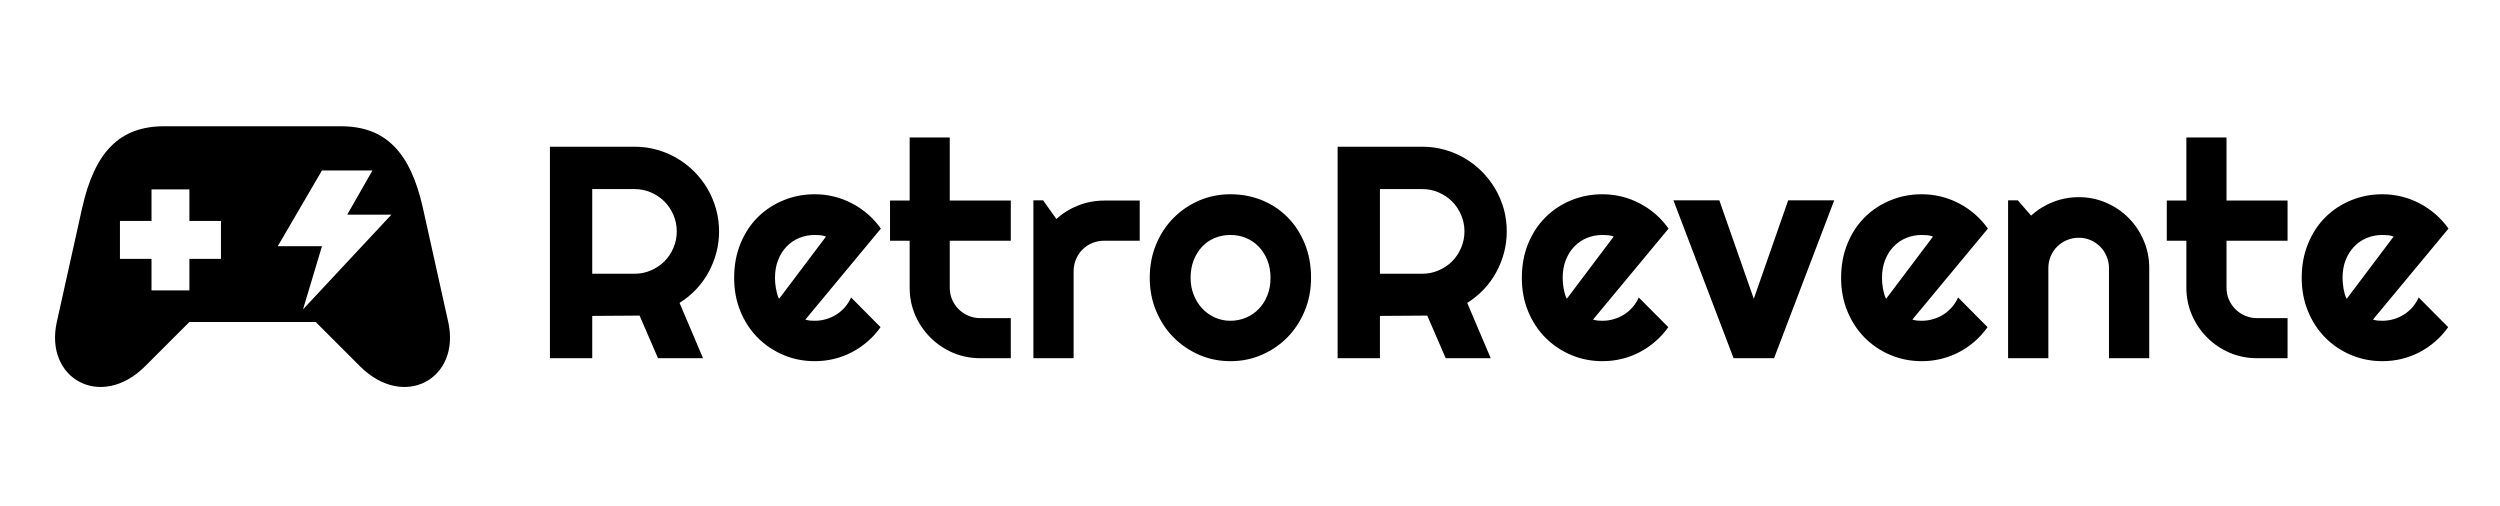
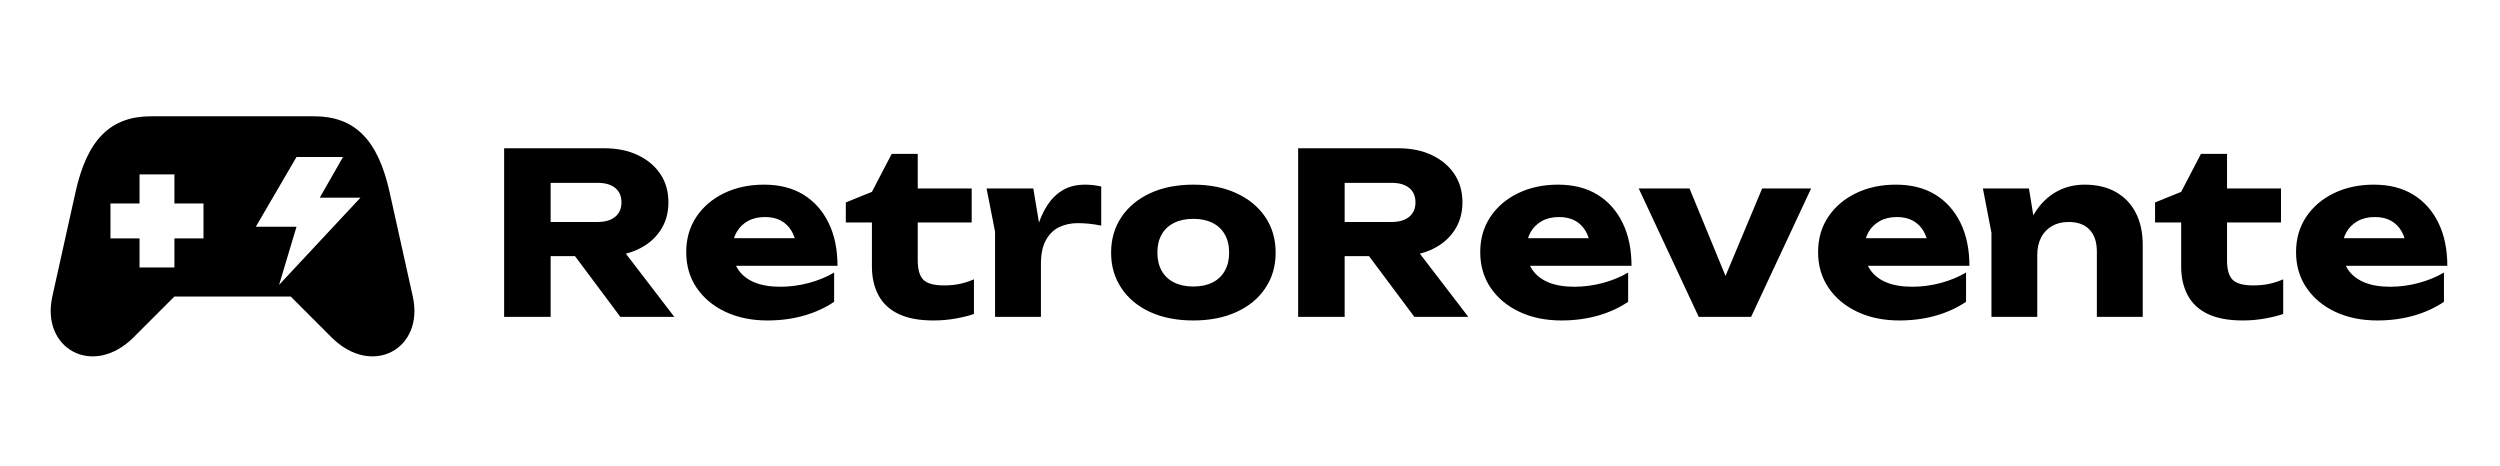
- <svg xmlns="http://www.w3.org/2000/svg" width="396" height="80" viewBox="0 0 396 80">
+ <svg xmlns="http://www.w3.org/2000/svg" width="430" height="80" viewBox="0 0 430 80">
  <path fill="#000000" fill-rule="evenodd" d="M 26 20 L 54 20 C 61 20 65 24 67 33 L 71 51 C 73 60 64 65 57 58 L 50 51 L 30 51 L 23 58 C 16 65 7 60 9 51 L 13 33 C 15 24 19 20 26 20 Z M 24 30 L 30 30 L 30 35 L 35 35 L 35 41 L 30 41 L 30 46 L 24 46 L 24 41 L 19 41 L 19 35 L 24 35 Z M 51 27 L 59 27 L 55 34 L 62 34 L 48 49 L 51 39 L 44 39 Z" />
-   <path fill="#000000" d="M93.81 29.95V43.36H100.52Q101.89 43.36 103.11 42.83Q104.32 42.31 105.24 41.4Q106.15 40.49 106.67 39.26Q107.2 38.03 107.2 36.65Q107.2 35.28 106.67 34.05Q106.15 32.82 105.24 31.91Q104.32 31 103.11 30.48Q101.89 29.95 100.52 29.95ZM93.81 56.74H87.11V23.24H100.52Q102.36 23.24 104.07 23.72Q105.77 24.2 107.26 25.08Q108.74 25.95 109.97 27.18Q111.19 28.41 112.07 29.9Q112.94 31.4 113.42 33.1Q113.9 34.81 113.9 36.65Q113.9 38.38 113.47 40.02Q113.04 41.65 112.23 43.13Q111.43 44.6 110.26 45.84Q109.09 47.07 107.64 47.98L111.36 56.74H104.23L101.31 49.99L93.81 50.04ZM127.57 50.62Q127.94 50.74 128.32 50.78Q128.69 50.81 129.06 50.81Q130 50.81 130.86 50.55Q131.73 50.3 132.49 49.82Q133.25 49.34 133.84 48.65Q134.44 47.96 134.81 47.12L139.48 51.82Q138.6 53.08 137.44 54.08Q136.28 55.09 134.94 55.79Q133.6 56.49 132.11 56.85Q130.63 57.21 129.06 57.21Q126.42 57.21 124.1 56.23Q121.78 55.25 120.03 53.5Q118.29 51.75 117.29 49.33Q116.29 46.91 116.29 44.01Q116.29 41.05 117.29 38.59Q118.29 36.14 120.03 34.41Q121.78 32.68 124.1 31.73Q126.42 30.77 129.06 30.77Q130.63 30.77 132.12 31.14Q133.62 31.51 134.96 32.22Q136.31 32.92 137.47 33.93Q138.64 34.95 139.53 36.21ZM130.84 37.47Q130.4 37.31 129.96 37.26Q129.53 37.22 129.06 37.22Q127.76 37.22 126.6 37.69Q125.44 38.17 124.59 39.06Q123.74 39.95 123.25 41.2Q122.76 42.45 122.76 44.01Q122.76 44.36 122.79 44.81Q122.83 45.25 122.91 45.71Q122.99 46.16 123.11 46.58Q123.22 47 123.41 47.33ZM155.28 56.74Q152.96 56.74 150.93 55.87Q148.9 54.99 147.37 53.46Q145.84 51.93 144.96 49.9Q144.09 47.87 144.09 45.55V38.13H140.98V31.77H144.09V21.77H150.44V31.77H160.11V38.13H150.44V45.55Q150.44 46.56 150.81 47.44Q151.19 48.31 151.84 48.97Q152.5 49.62 153.38 50.01Q154.27 50.39 155.28 50.39H160.11V56.74ZM170.06 56.74H163.69V31.73H165.23L167.33 34.69Q168.87 33.29 170.83 32.53Q172.8 31.77 174.9 31.77H180.53V38.13H174.9Q173.89 38.13 173.01 38.5Q172.12 38.87 171.46 39.53Q170.81 40.18 170.44 41.07Q170.06 41.96 170.06 42.96ZM207.67 44.01Q207.67 46.82 206.67 49.23Q205.67 51.65 203.94 53.42Q202.21 55.18 199.88 56.2Q197.56 57.21 194.9 57.21Q192.26 57.21 189.93 56.2Q187.61 55.18 185.87 53.42Q184.13 51.65 183.12 49.23Q182.12 46.82 182.12 44.01Q182.12 41.16 183.12 38.73Q184.13 36.3 185.87 34.54Q187.61 32.78 189.93 31.77Q192.26 30.77 194.9 30.77Q197.56 30.77 199.88 31.71Q202.21 32.66 203.94 34.4Q205.67 36.14 206.67 38.58Q207.67 41.02 207.67 44.01ZM201.25 44.01Q201.25 42.47 200.75 41.22Q200.25 39.97 199.38 39.07Q198.52 38.17 197.36 37.69Q196.2 37.22 194.9 37.22Q193.59 37.22 192.43 37.69Q191.27 38.17 190.42 39.07Q189.57 39.97 189.08 41.22Q188.59 42.47 188.59 44.01Q188.59 45.46 189.08 46.7Q189.57 47.94 190.42 48.85Q191.27 49.76 192.43 50.29Q193.59 50.81 194.9 50.81Q196.2 50.81 197.36 50.32Q198.52 49.83 199.38 48.94Q200.25 48.05 200.75 46.79Q201.25 45.53 201.25 44.01ZM218.58 29.95V43.36H225.29Q226.67 43.36 227.88 42.83Q229.1 42.31 230.01 41.4Q230.92 40.49 231.44 39.26Q231.97 38.03 231.97 36.65Q231.97 35.28 231.44 34.05Q230.92 32.82 230.01 31.91Q229.1 31 227.88 30.48Q226.67 29.95 225.29 29.95ZM218.58 56.74H211.88V23.24H225.29Q227.13 23.24 228.84 23.72Q230.54 24.2 232.03 25.08Q233.51 25.95 234.74 27.18Q235.96 28.41 236.84 29.9Q237.72 31.4 238.2 33.1Q238.67 34.81 238.67 36.65Q238.67 38.38 238.24 40.02Q237.81 41.65 237 43.13Q236.2 44.6 235.03 45.84Q233.86 47.07 232.41 47.98L236.13 56.74H229L226.08 49.99L218.58 50.04ZM252.34 50.62Q252.71 50.74 253.09 50.78Q253.46 50.81 253.84 50.81Q254.77 50.81 255.63 50.55Q256.5 50.3 257.26 49.82Q258.02 49.34 258.61 48.65Q259.21 47.96 259.58 47.12L264.26 51.82Q263.37 53.08 262.21 54.08Q261.05 55.09 259.71 55.79Q258.37 56.49 256.88 56.85Q255.4 57.21 253.84 57.21Q251.2 57.21 248.87 56.23Q246.55 55.25 244.81 53.5Q243.07 51.75 242.06 49.33Q241.06 46.91 241.06 44.01Q241.06 41.05 242.06 38.59Q243.07 36.14 244.81 34.41Q246.55 32.68 248.87 31.73Q251.2 30.77 253.84 30.77Q255.4 30.77 256.9 31.14Q258.39 31.51 259.73 32.22Q261.08 32.92 262.25 33.93Q263.41 34.95 264.3 36.21ZM255.61 37.47Q255.17 37.31 254.74 37.26Q254.3 37.22 253.84 37.22Q252.53 37.22 251.37 37.69Q250.22 38.17 249.36 39.06Q248.51 39.95 248.02 41.2Q247.53 42.45 247.53 44.01Q247.53 44.36 247.56 44.81Q247.6 45.25 247.68 45.71Q247.76 46.16 247.88 46.58Q248 47 248.18 47.33ZM274.6 56.74 265.07 31.73H272.34L277.8 47.33L283.25 31.73H290.54L281.01 56.74ZM302.92 50.62Q303.29 50.74 303.67 50.78Q304.04 50.81 304.41 50.81Q305.35 50.81 306.21 50.55Q307.08 50.3 307.84 49.82Q308.59 49.34 309.19 48.65Q309.79 47.96 310.16 47.12L314.83 51.82Q313.94 53.08 312.79 54.08Q311.63 55.09 310.29 55.79Q308.95 56.49 307.46 56.85Q305.98 57.21 304.41 57.21Q301.77 57.21 299.45 56.23Q297.12 55.25 295.38 53.5Q293.64 51.75 292.64 49.33Q291.63 46.91 291.63 44.01Q291.63 41.05 292.64 38.59Q293.64 36.14 295.38 34.41Q297.12 32.68 299.45 31.73Q301.77 30.77 304.41 30.77Q305.98 30.77 307.47 31.14Q308.97 31.51 310.31 32.22Q311.66 32.92 312.82 33.93Q313.99 34.95 314.88 36.21ZM306.19 37.47Q305.74 37.31 305.31 37.26Q304.88 37.22 304.41 37.22Q303.1 37.22 301.95 37.69Q300.79 38.17 299.94 39.06Q299.09 39.95 298.6 41.2Q298.11 42.45 298.11 44.01Q298.11 44.36 298.14 44.81Q298.18 45.25 298.26 45.71Q298.34 46.16 298.46 46.58Q298.57 47 298.76 47.33ZM324.46 56.74H318.08V31.73H319.62L321.72 34.15Q323.27 32.75 325.22 31.99Q327.17 31.23 329.29 31.23Q331.58 31.23 333.61 32.11Q335.65 32.99 337.17 34.52Q338.68 36.05 339.56 38.09Q340.44 40.14 340.44 42.45V56.74H334.06V42.45Q334.06 41.47 333.68 40.59Q333.31 39.71 332.66 39.06Q332 38.41 331.14 38.03Q330.27 37.66 329.29 37.66Q328.29 37.66 327.4 38.03Q326.51 38.41 325.86 39.06Q325.2 39.71 324.83 40.59Q324.46 41.47 324.46 42.45ZM357.51 56.74Q355.2 56.74 353.17 55.87Q351.14 54.99 349.61 53.46Q348.08 51.93 347.2 49.9Q346.32 47.87 346.32 45.55V38.13H343.22V31.77H346.32V21.77H352.68V31.77H362.35V38.13H352.68V45.55Q352.68 46.56 353.05 47.44Q353.43 48.31 354.08 48.97Q354.73 49.62 355.62 50.01Q356.51 50.39 357.51 50.39H362.35V56.74ZM375.88 50.62Q376.25 50.74 376.62 50.78Q377 50.81 377.37 50.81Q378.3 50.81 379.17 50.55Q380.03 50.3 380.79 49.82Q381.55 49.34 382.15 48.65Q382.74 47.96 383.12 47.12L387.79 51.82Q386.9 53.08 385.75 54.08Q384.59 55.09 383.25 55.79Q381.9 56.49 380.42 56.85Q378.94 57.21 377.37 57.21Q374.73 57.21 372.41 56.23Q370.08 55.25 368.34 53.5Q366.6 51.75 365.6 49.33Q364.59 46.91 364.59 44.01Q364.59 41.05 365.6 38.59Q366.6 36.14 368.34 34.41Q370.08 32.68 372.41 31.73Q374.73 30.77 377.37 30.77Q378.94 30.77 380.43 31.14Q381.93 31.51 383.27 32.22Q384.61 32.92 385.78 33.93Q386.95 34.95 387.84 36.21ZM379.15 37.47Q378.7 37.31 378.27 37.26Q377.84 37.22 377.37 37.22Q376.06 37.22 374.91 37.69Q373.75 38.17 372.9 39.06Q372.04 39.95 371.55 41.2Q371.06 42.45 371.06 44.01Q371.06 44.36 371.1 44.81Q371.13 45.25 371.21 45.71Q371.3 46.16 371.41 46.58Q371.53 47 371.72 47.33Z" />
+   <path fill="#000000" d="M92.24 38.18H102.79Q104.73 38.18 105.81 37.29Q106.89 36.4 106.89 34.82Q106.89 33.19 105.81 32.32Q104.73 31.45 102.79 31.45H91.11L94.71 27.63V54.5H86.71V25.5H103.91Q107.24 25.5 109.71 26.68Q112.19 27.86 113.58 29.93Q114.97 32 114.97 34.82Q114.97 37.56 113.58 39.65Q112.19 41.74 109.71 42.9Q107.24 44.06 103.91 44.06H92.24ZM96.57 40.93H105.58L115.98 54.5H106.7ZM131.99 55.12Q127.96 55.12 124.81 53.65Q121.66 52.18 119.84 49.53Q118.03 46.88 118.03 43.36Q118.03 39.92 119.77 37.31Q121.51 34.7 124.54 33.23Q127.58 31.76 131.41 31.76Q135.39 31.76 138.19 33.48Q140.99 35.21 142.52 38.34Q144.05 41.47 144.05 45.72H124.41V40.97H139.6L137.01 42.63Q136.86 40.93 136.16 39.75Q135.47 38.57 134.32 37.95Q133.18 37.33 131.6 37.33Q129.86 37.33 128.62 38.03Q127.38 38.72 126.69 39.94Q125.99 41.16 125.99 42.78Q125.99 44.87 126.94 46.32Q127.89 47.77 129.72 48.55Q131.56 49.32 134.23 49.32Q136.66 49.32 139.08 48.68Q141.5 48.04 143.47 46.88V51.91Q141.19 53.46 138.27 54.29Q135.35 55.12 131.99 55.12ZM145.48 38.26V34.82L149.97 33L153.37 26.47H157.85V32.42H167.13V38.26H157.85V44.76Q157.85 47.15 158.82 48.12Q159.79 49.09 162.34 49.09Q163.96 49.09 165.22 48.8Q166.48 48.51 167.52 48.04V54Q166.36 54.42 164.47 54.77Q162.57 55.12 160.56 55.12Q156.89 55.12 154.55 54Q152.21 52.88 151.09 50.77Q149.97 48.66 149.97 45.84V38.26ZM169.69 32.42H177.73L179.04 40.31V54.5H171.15V39.85ZM189.41 32.07V38.8Q188.25 38.57 187.22 38.47Q186.2 38.38 185.35 38.38Q183.64 38.38 182.21 39.05Q180.78 39.73 179.91 41.28Q179.04 42.82 179.04 45.41L177.53 43.56Q177.84 41.16 178.46 39.05Q179.08 36.95 180.14 35.3Q181.21 33.66 182.79 32.71Q184.38 31.76 186.66 31.76Q187.32 31.76 188.01 31.84Q188.71 31.92 189.41 32.07ZM205.26 55.12Q201.01 55.12 197.83 53.67Q194.66 52.22 192.89 49.57Q191.11 46.92 191.11 43.48Q191.11 39.96 192.89 37.33Q194.66 34.7 197.83 33.23Q201.01 31.76 205.26 31.76Q209.47 31.76 212.66 33.23Q215.85 34.7 217.63 37.33Q219.41 39.96 219.41 43.48Q219.41 46.92 217.63 49.57Q215.85 52.22 212.66 53.67Q209.47 55.12 205.26 55.12ZM205.26 49.28Q207.19 49.28 208.56 48.58Q209.94 47.89 210.67 46.57Q211.41 45.26 211.41 43.48Q211.41 41.62 210.67 40.33Q209.94 39.03 208.56 38.34Q207.19 37.64 205.26 37.64Q203.33 37.64 201.93 38.34Q200.54 39.03 199.81 40.33Q199.07 41.62 199.07 43.44Q199.07 45.26 199.81 46.57Q200.54 47.89 201.93 48.58Q203.33 49.28 205.26 49.28ZM228.81 38.18H239.36Q241.3 38.18 242.38 37.29Q243.46 36.4 243.46 34.82Q243.46 33.19 242.38 32.32Q241.3 31.45 239.36 31.45H227.69L231.28 27.63V54.5H223.28V25.5H240.48Q243.81 25.5 246.28 26.68Q248.76 27.86 250.15 29.93Q251.54 32 251.54 34.82Q251.54 37.56 250.15 39.65Q248.76 41.74 246.28 42.9Q243.81 44.06 240.48 44.06H228.81ZM233.14 40.93H242.15L252.55 54.5H243.27ZM268.56 55.12Q264.53 55.12 261.38 53.65Q258.23 52.18 256.41 49.53Q254.6 46.88 254.6 43.36Q254.6 39.92 256.34 37.31Q258.08 34.7 261.11 33.23Q264.15 31.76 267.98 31.76Q271.96 31.76 274.76 33.48Q277.57 35.21 279.09 38.34Q280.62 41.47 280.62 45.72H260.98V40.97H276.17L273.58 42.63Q273.43 40.93 272.73 39.75Q272.04 38.57 270.9 37.95Q269.75 37.33 268.17 37.33Q266.43 37.33 265.19 38.03Q263.95 38.72 263.26 39.94Q262.56 41.16 262.56 42.78Q262.56 44.87 263.51 46.32Q264.46 47.77 266.29 48.55Q268.13 49.32 270.8 49.32Q273.23 49.32 275.65 48.68Q278.07 48.04 280.04 46.88V51.91Q277.76 53.46 274.84 54.29Q271.92 55.12 268.56 55.12ZM298.14 50.75 295.43 50.71 303.09 32.42H311.51L301.19 54.5H292.18L281.86 32.42H290.6ZM326.67 55.12Q322.65 55.12 319.5 53.65Q316.35 52.18 314.53 49.53Q312.71 46.88 312.71 43.36Q312.71 39.92 314.45 37.31Q316.19 34.7 319.23 33.23Q322.26 31.76 326.09 31.76Q330.07 31.76 332.88 33.48Q335.68 35.21 337.21 38.34Q338.74 41.47 338.74 45.72H319.09V40.97H334.29L331.7 42.63Q331.54 40.93 330.85 39.75Q330.15 38.57 329.01 37.95Q327.87 37.33 326.29 37.33Q324.55 37.33 323.31 38.03Q322.07 38.72 321.37 39.94Q320.68 41.16 320.68 42.78Q320.68 44.87 321.63 46.32Q322.57 47.77 324.41 48.55Q326.25 49.32 328.91 49.32Q331.35 49.32 333.77 48.68Q336.18 48.04 338.16 46.88V51.91Q335.87 53.46 332.96 54.29Q330.04 55.12 326.67 55.12ZM341.06 32.42H348.98L350.41 41.24V54.5H342.53V40.04ZM358.53 31.76Q361.7 31.76 363.95 33.04Q366.19 34.32 367.37 36.64Q368.55 38.96 368.55 42.13V54.5H360.66V43.29Q360.66 40.81 359.4 39.5Q358.15 38.18 355.79 38.18Q354.16 38.18 352.95 38.88Q351.73 39.57 351.07 40.85Q350.41 42.13 350.41 43.87L347.98 42.59Q348.44 39.07 349.95 36.66Q351.46 34.24 353.66 33Q355.87 31.76 358.53 31.76ZM370.67 38.26V34.82L375.16 33L378.56 26.47H383.05V32.42H392.33V38.26H383.05V44.76Q383.05 47.15 384.01 48.12Q384.98 49.09 387.53 49.09Q389.16 49.09 390.41 48.8Q391.67 48.51 392.71 48.04V54Q391.55 54.42 389.66 54.77Q387.77 55.12 385.75 55.12Q382.08 55.12 379.74 54Q377.4 52.88 376.28 50.77Q375.16 48.66 375.16 45.84V38.26ZM408.88 55.12Q404.86 55.12 401.7 53.65Q398.55 52.18 396.74 49.53Q394.92 46.88 394.92 43.36Q394.92 39.92 396.66 37.31Q398.4 34.7 401.43 33.23Q404.47 31.76 408.3 31.76Q412.28 31.76 415.08 33.48Q417.89 35.21 419.41 38.34Q420.94 41.47 420.94 45.72H401.3V40.97H416.49L413.9 42.63Q413.75 40.93 413.05 39.75Q412.36 38.57 411.22 37.95Q410.08 37.33 408.49 37.33Q406.75 37.33 405.51 38.03Q404.28 38.72 403.58 39.94Q402.88 41.16 402.88 42.78Q402.88 44.87 403.83 46.32Q404.78 47.77 406.62 48.55Q408.45 49.32 411.12 49.32Q413.56 49.32 415.97 48.68Q418.39 48.04 420.36 46.88V51.91Q418.08 53.46 415.16 54.29Q412.24 55.12 408.88 55.12Z" />
</svg>
